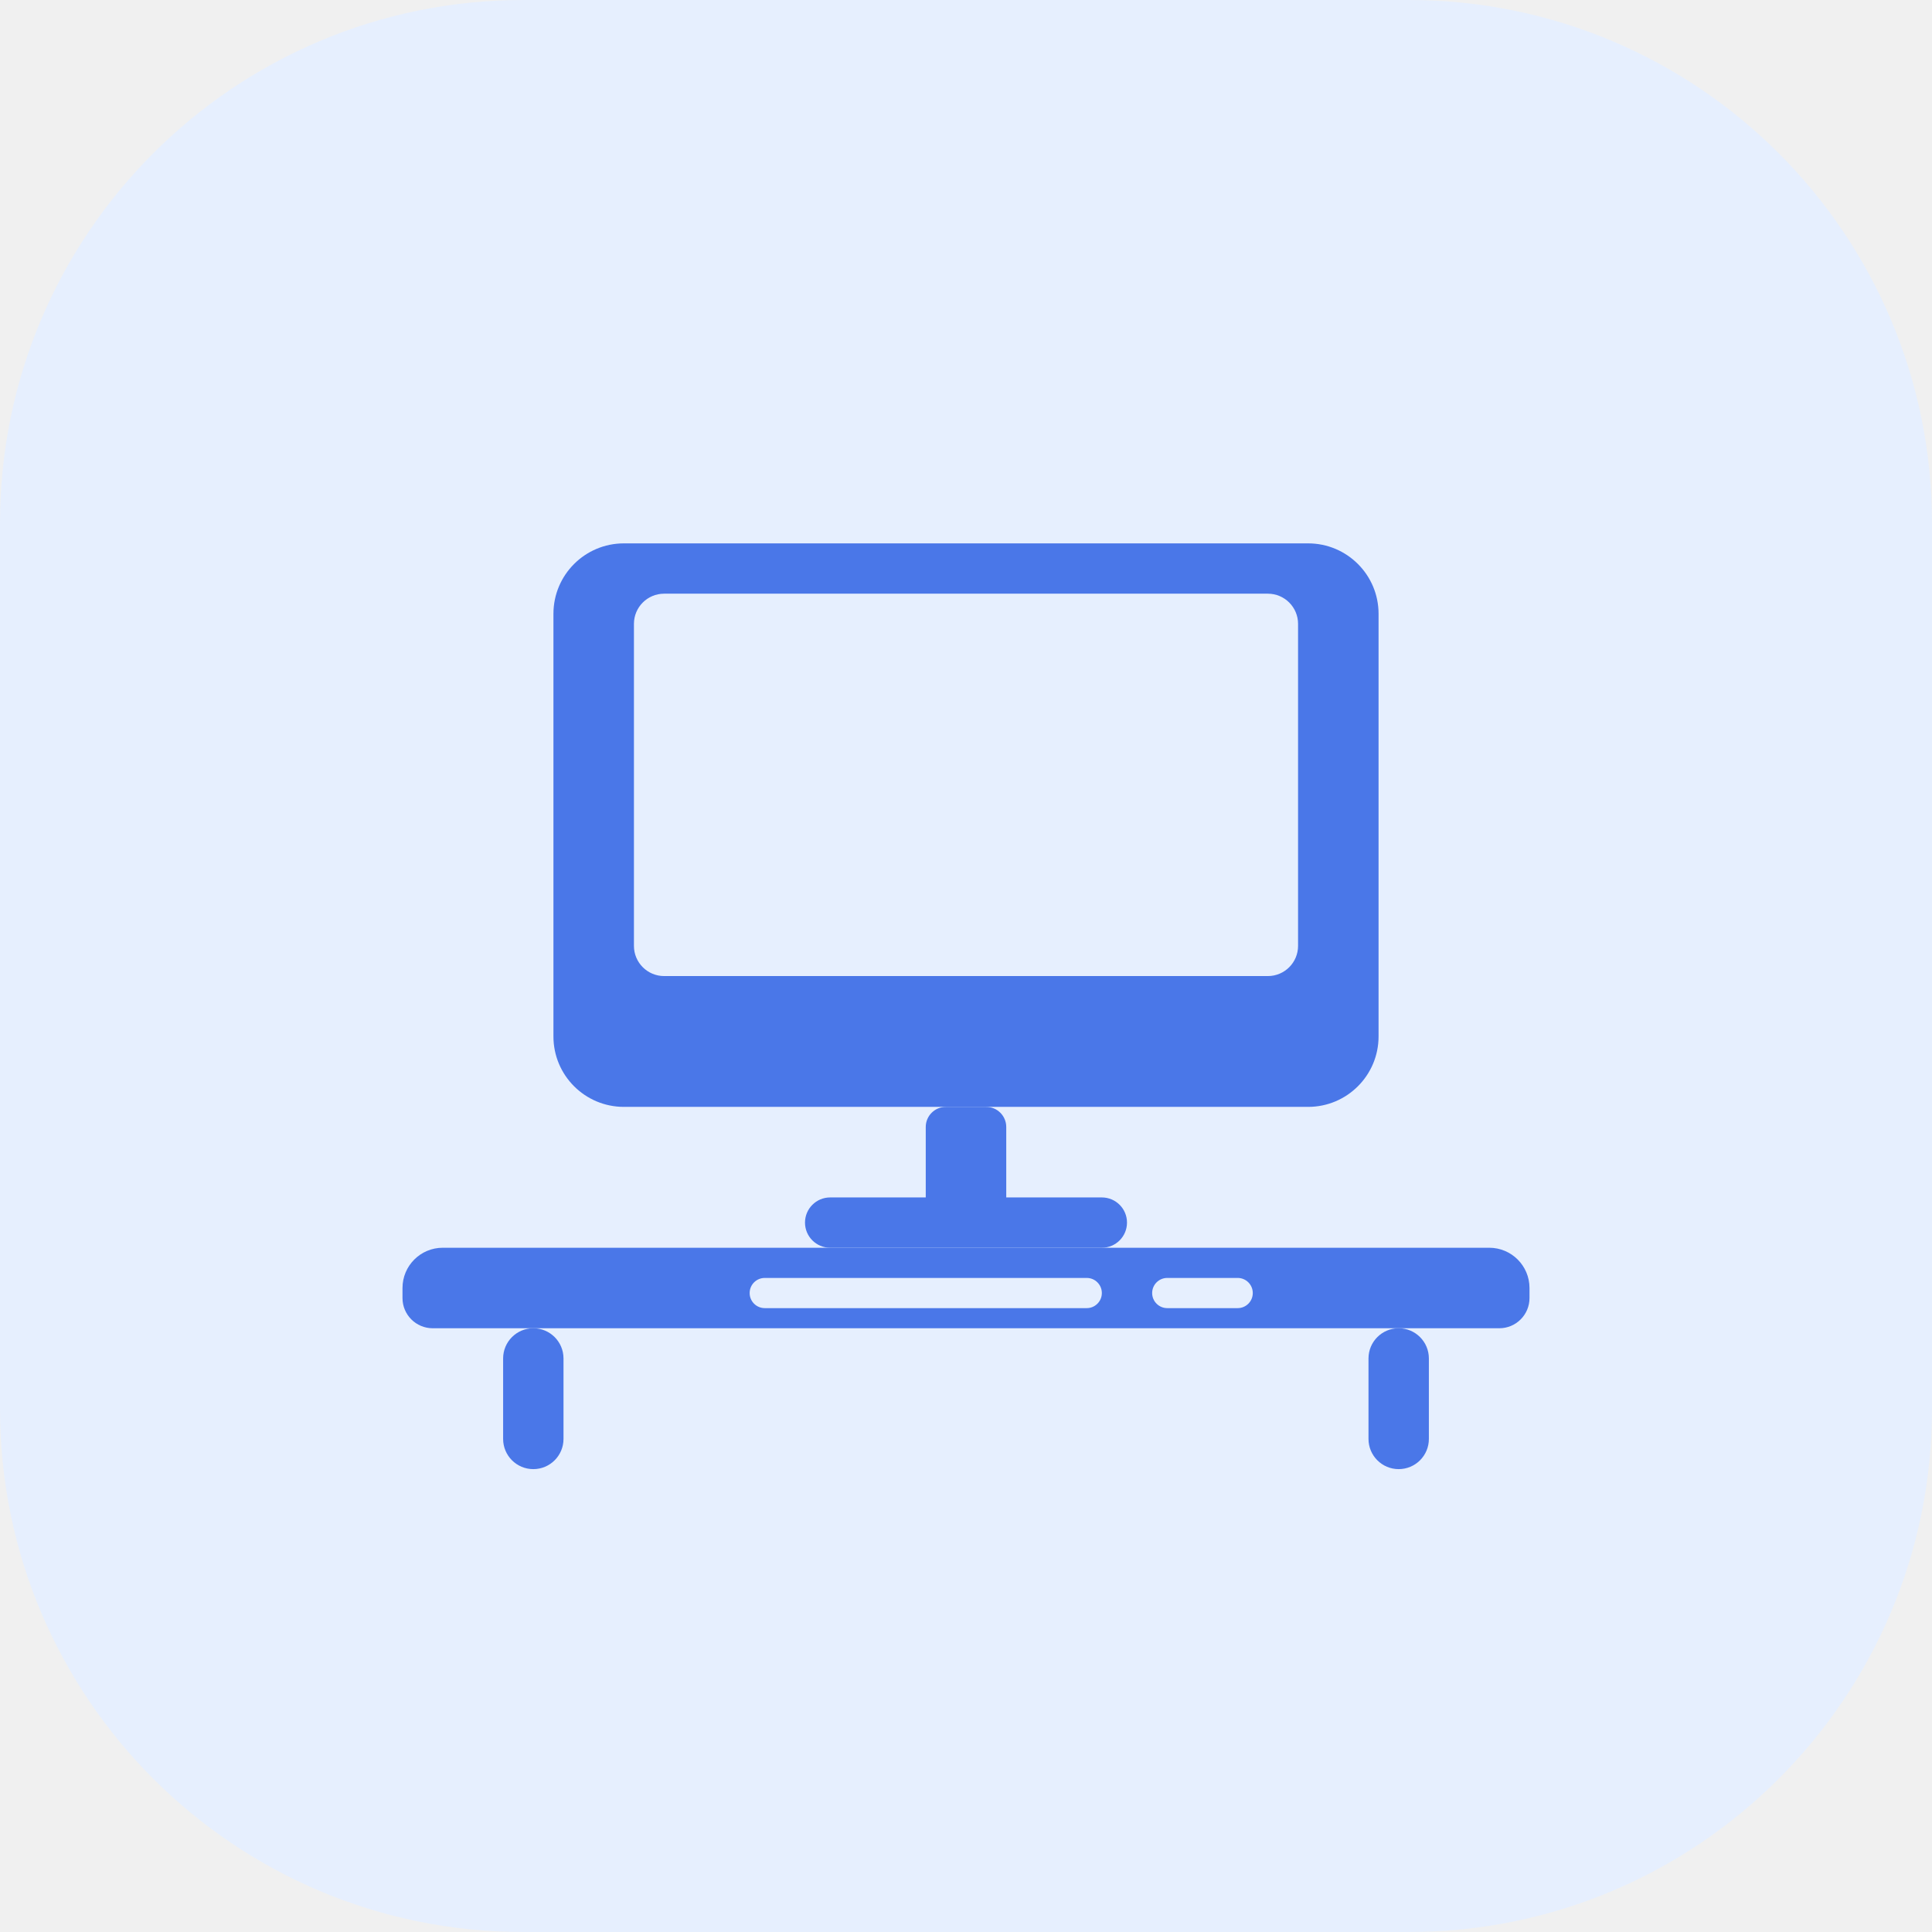
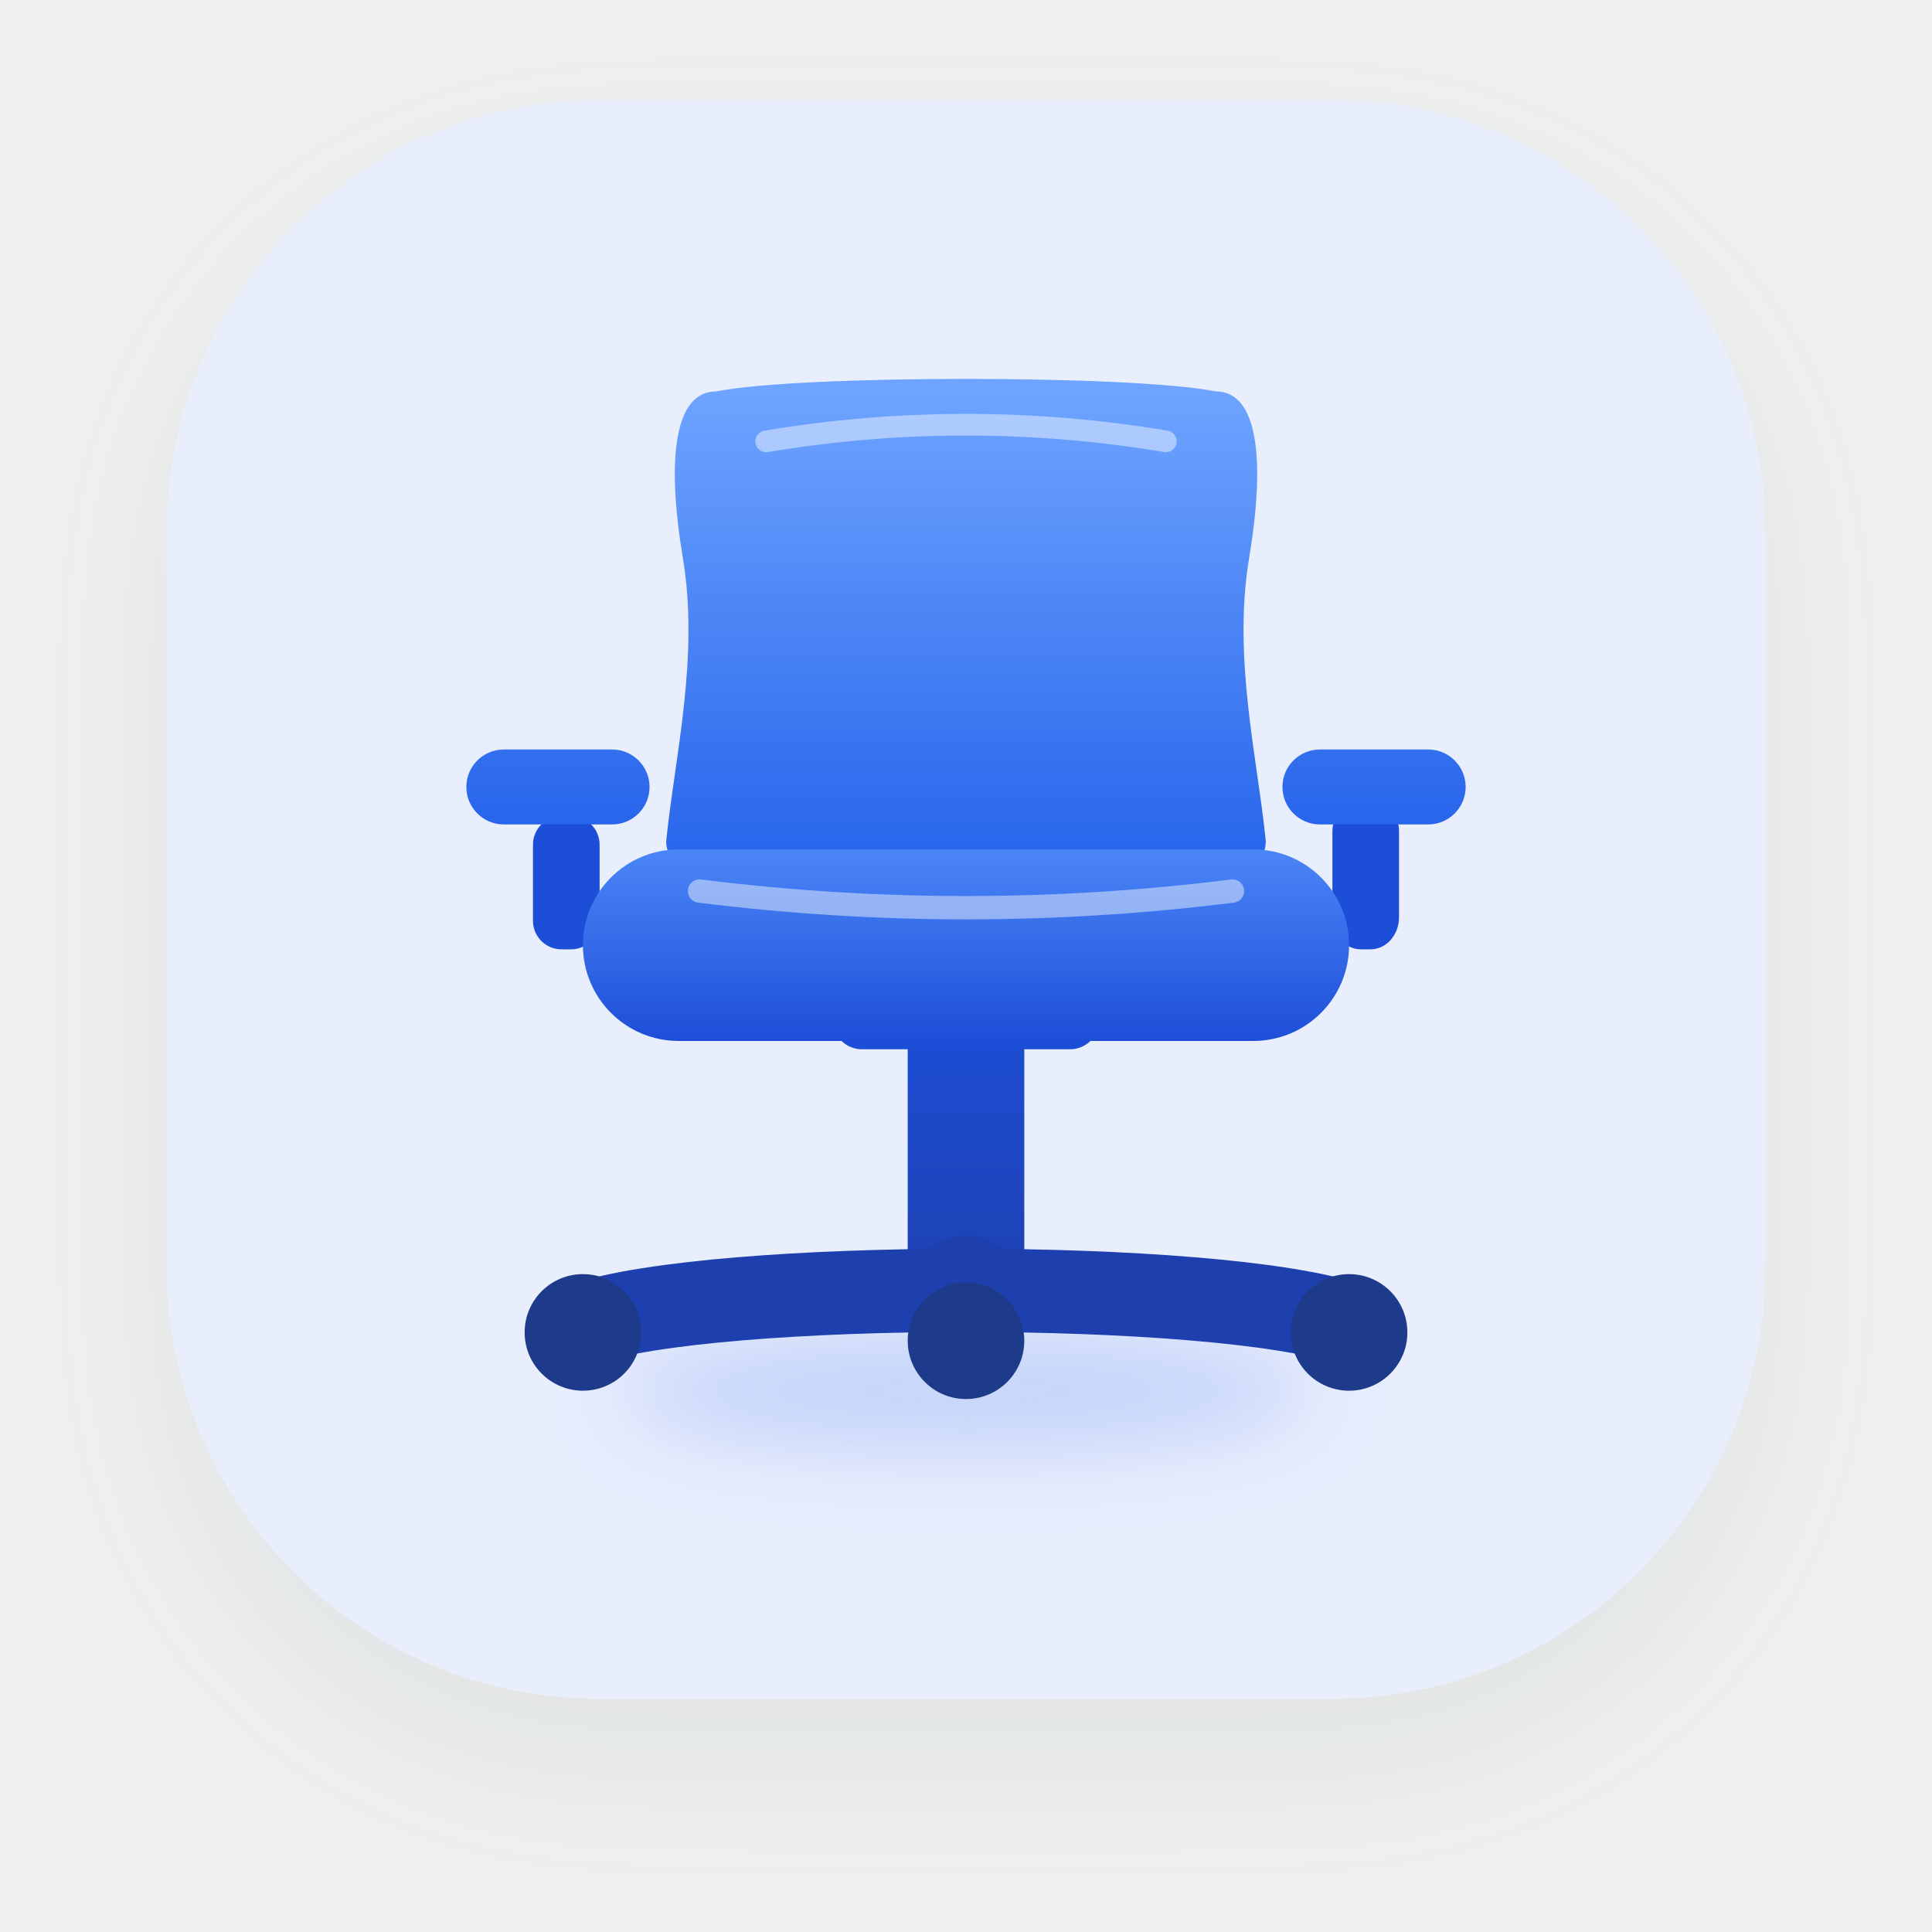
- <svg xmlns="http://www.w3.org/2000/svg" viewBox="0 0 96 96" width="96" height="96" fill="none">
-   <rect width="96" height="96" rx="26" fill="#e6effe" />
-   <path fill-rule="evenodd" clip-rule="evenodd" d="     M 31 27 h 34 a 3.5 3.5 0 0 1 3.5 3.5 v 21 a 3.5 3.5 0 0 1 -3.5 3.5 H 31 a 3.5 3.5 0 0 1 -3.5 -3.5 v -21 a 3.5 3.5 0 0 1 3.5 -3.5 z     M 33 29.5 h 30 a 1.5 1.5 0 0 1 1.5 1.5 v 16 a 1.5 1.5 0 0 1 -1.5 1.5 H 33 a 1.5 1.5 0 0 1 -1.5 -1.5 v -16 a 1.5 1.5 0 0 1 1.5 -1.5 z   " fill="#4a77e8" />
-   <rect x="46" y="55" width="4" height="5.5" rx="1" fill="#4a77e8" />
-   <rect x="40" y="59.5" width="16" height="2.5" rx="1.25" fill="#4a77e8" />
-   <path fill-rule="evenodd" clip-rule="evenodd" d="     M 22 62 h 52 a 2 2 0 0 1 2 2 v 0.5 a 1.5 1.5 0 0 1 -1.5 1.5 H 21.5 a 1.5 1.5 0 0 1 -1.5 -1.5 V 64 a 2 2 0 0 1 2 -2 z     M 38 63.5 h 16 a 0.75 0.75 0 0 1 0 1.5 H 38 a 0.75 0.75 0 0 1 0 -1.5 z     M 58 63.5 h 3.5 a 0.75 0.75 0 0 1 0 1.5 H 58 a 0.75 0.75 0 0 1 0 -1.5 z   " fill="#4a77e8" />
-   <rect x="25" y="66" width="3" height="7" rx="1.5" fill="#4a77e8" />
-   <rect x="68" y="66" width="3" height="7" rx="1.5" fill="#4a77e8" />
+ <svg xmlns="http://www.w3.org/2000/svg" width="116" height="116" viewBox="0 0 116 116" fill="none">
+   <g filter="url(#filter0_d_9_333)">
+     <g clip-path="url(#clip0_9_333)">
+       <path d="M80 6H36C21.641 6 10 17.641 10 32V76C10 90.359 21.641 102 36 102H80C94.359 102 106 90.359 106 76V32C106 17.641 94.359 6 80 6Z" fill="#E9EEFD" />
+       <g opacity="0.2" filter="url(#filter1_f_9_333)">
+         <path d="M58 87C69.598 87 79 85.433 79 83.5C79 81.567 69.598 80 58 80C46.402 80 37 81.567 37 83.5C37 85.433 46.402 87 58 87Z" fill="#2563EB" />
+       </g>
+       <path d="M59 60H57C55.619 60 54.5 61.119 54.5 62.5V75.5C54.5 76.881 55.619 78 57 78H59C60.381 78 61.5 76.881 61.5 75.5V62.5C61.5 61.119 60.381 60 59 60Z" fill="url(#paint0_linear_9_333)" />
+       <path d="M64.25 59.5H51.75C50.783 59.5 50 60.283 50 61.25C50 62.217 50.783 63 51.75 63H64.25C65.216 63 66 62.217 66 61.25C66 60.283 65.216 59.5 64.25 59.5Z" fill="#1D4ED8" />
+       <path d="M35 79.5C43 76.8 73 76.8 81 79.5" stroke="#1E40AF" stroke-width="5" stroke-linecap="round" />
+       <path d="M58 81.8C60.099 81.8 61.8 80.099 61.8 78C61.8 75.901 60.099 74.2 58 74.2C55.901 74.2 54.2 75.901 54.2 78C54.2 80.099 55.901 81.8 58 81.8Z" fill="#1E40AF" />
+       <path d="M35 83.5C36.933 83.5 38.5 81.933 38.5 80C38.5 78.067 36.933 76.5 35 76.5C33.067 76.5 31.5 78.067 31.5 80C31.5 81.933 33.067 83.5 35 83.5Z" fill="#1E3A8A" />
+       <path d="M58 84C59.933 84 61.5 82.433 61.5 80.5C61.5 78.567 59.933 77 58 77C56.067 77 54.5 78.567 54.5 80.5C54.5 82.433 56.067 84 58 84Z" fill="#1E3A8A" />
+       <path d="M81 83.5C82.933 83.5 84.5 81.933 84.5 80C84.5 78.067 82.933 76.5 81 76.5C79.067 76.5 77.5 78.067 77.5 80C77.5 81.933 79.067 83.5 81 83.5Z" fill="#1E3A8A" />
+       <path d="M34.286 49H33.714C32.767 49 32 49.767 32 50.714V55.286C32 56.233 32.767 57 33.714 57H34.286C35.233 57 36 56.233 36 55.286V50.714C36 49.767 35.233 49 34.286 49Z" fill="#1D4ED8" />
+       <path d="M82.286 48H81.714C80.767 48 80 48.864 80 49.929V55.071C80 56.136 80.767 57 81.714 57H82.286C83.233 57 84 56.136 84 55.071V49.929C84 48.864 83.233 48 82.286 48Z" fill="#1D4ED8" />
+       <path d="M85.75 45H79.25C78.007 45 77 46.007 77 47.25C77 48.493 78.007 49.5 79.25 49.5H85.75C86.993 49.5 88 48.493 88 47.25C88 46.007 86.993 45 85.75 45Z" fill="url(#paint1_linear_9_333)" />
+       <path d="M43 23.5C48 22.5 68 22.5 73 23.5C75.5 23.5 76 27.5 75 33.5C74 39.5 75.5 45.5 76 50.5C76 52 74.5 52.5 71 52.5H45C41.5 52.5 40 52 40 50.5C40.5 45.5 42 39.5 41 33.5C40 27.5 40.5 23.5 43 23.5Z" fill="url(#paint2_linear_9_333)" />
+       <path opacity="0.45" d="M46 26.5C54 25.167 62 25.167 70 26.5" stroke="white" stroke-width="1.3" stroke-linecap="round" />
+       <path d="M75.25 51H40.75C37.574 51 35 53.574 35 56.75C35 59.926 37.574 62.5 40.75 62.5H75.25C78.426 62.5 81 59.926 81 56.75C81 53.574 78.426 51 75.25 51Z" fill="url(#paint3_linear_9_333)" />
+       <path opacity="0.45" d="M42 53.5C52.667 54.833 63.333 54.833 74 53.5" stroke="white" stroke-width="1.4" stroke-linecap="round" />
+       <path d="M36.75 45H30.25C29.007 45 28 46.007 28 47.25C28 48.493 29.007 49.5 30.25 49.5H36.75C37.993 49.5 39 48.493 39 47.25C39 46.007 37.993 45 36.75 45Z" fill="url(#paint4_linear_9_333)" />
+     </g>
+   </g>
+   <defs>
+     <filter id="filter0_d_9_333" x="0" y="0" width="116" height="116" filterUnits="userSpaceOnUse" color-interpolation-filters="sRGB">
+       <feFlood flood-opacity="0" result="BackgroundImageFix" />
+       <feColorMatrix in="SourceAlpha" type="matrix" values="0 0 0 0 0 0 0 0 0 0 0 0 0 0 0 0 0 0 127 0" result="hardAlpha" />
+       <feOffset dy="4" />
+       <feGaussianBlur stdDeviation="5" />
+       <feColorMatrix type="matrix" values="0 0 0 0 0.039 0 0 0 0 0.247 0 0 0 0 0.239 0 0 0 0.07 0" />
+       <feBlend mode="normal" in2="BackgroundImageFix" result="effect1_dropShadow_9_333" />
+       <feBlend mode="normal" in="SourceGraphic" in2="effect1_dropShadow_9_333" result="shape" />
+     </filter>
+     <filter id="filter1_f_9_333" x="32" y="75" width="52" height="17" filterUnits="userSpaceOnUse" color-interpolation-filters="sRGB">
+       <feFlood flood-opacity="0" result="BackgroundImageFix" />
+       <feBlend mode="normal" in="SourceGraphic" in2="BackgroundImageFix" result="shape" />
+       <feGaussianBlur stdDeviation="2.5" result="effect1_foregroundBlur_9_333" />
+     </filter>
+     <linearGradient id="paint0_linear_9_333" x1="58" y1="60" x2="58" y2="79" gradientUnits="userSpaceOnUse">
+       <stop stop-color="#1D4ED8" />
+       <stop offset="1" stop-color="#1E40AF" />
+     </linearGradient>
+     <linearGradient id="paint1_linear_9_333" x1="59.5" y1="21.5" x2="59.5" y2="50.5" gradientUnits="userSpaceOnUse">
+       <stop stop-color="#6EA4FF" />
+       <stop offset="1" stop-color="#2563EB" />
+     </linearGradient>
+     <linearGradient id="paint2_linear_9_333" x1="58" y1="23.5" x2="58" y2="52.5" gradientUnits="userSpaceOnUse">
+       <stop stop-color="#6EA4FF" />
+       <stop offset="1" stop-color="#2563EB" />
+     </linearGradient>
+     <linearGradient id="paint3_linear_9_333" x1="58" y1="51" x2="58" y2="62.5" gradientUnits="userSpaceOnUse">
+       <stop stop-color="#4B86F7" />
+       <stop offset="1" stop-color="#1D4ED8" />
+     </linearGradient>
+     <linearGradient id="paint4_linear_9_333" x1="56.5" y1="21.5" x2="56.5" y2="50.5" gradientUnits="userSpaceOnUse">
+       <stop stop-color="#6EA4FF" />
+       <stop offset="1" stop-color="#2563EB" />
+     </linearGradient>
+     <clipPath id="clip0_9_333">
+       <rect width="96" height="96" fill="white" transform="translate(10 6)" />
+     </clipPath>
+   </defs>
</svg>
